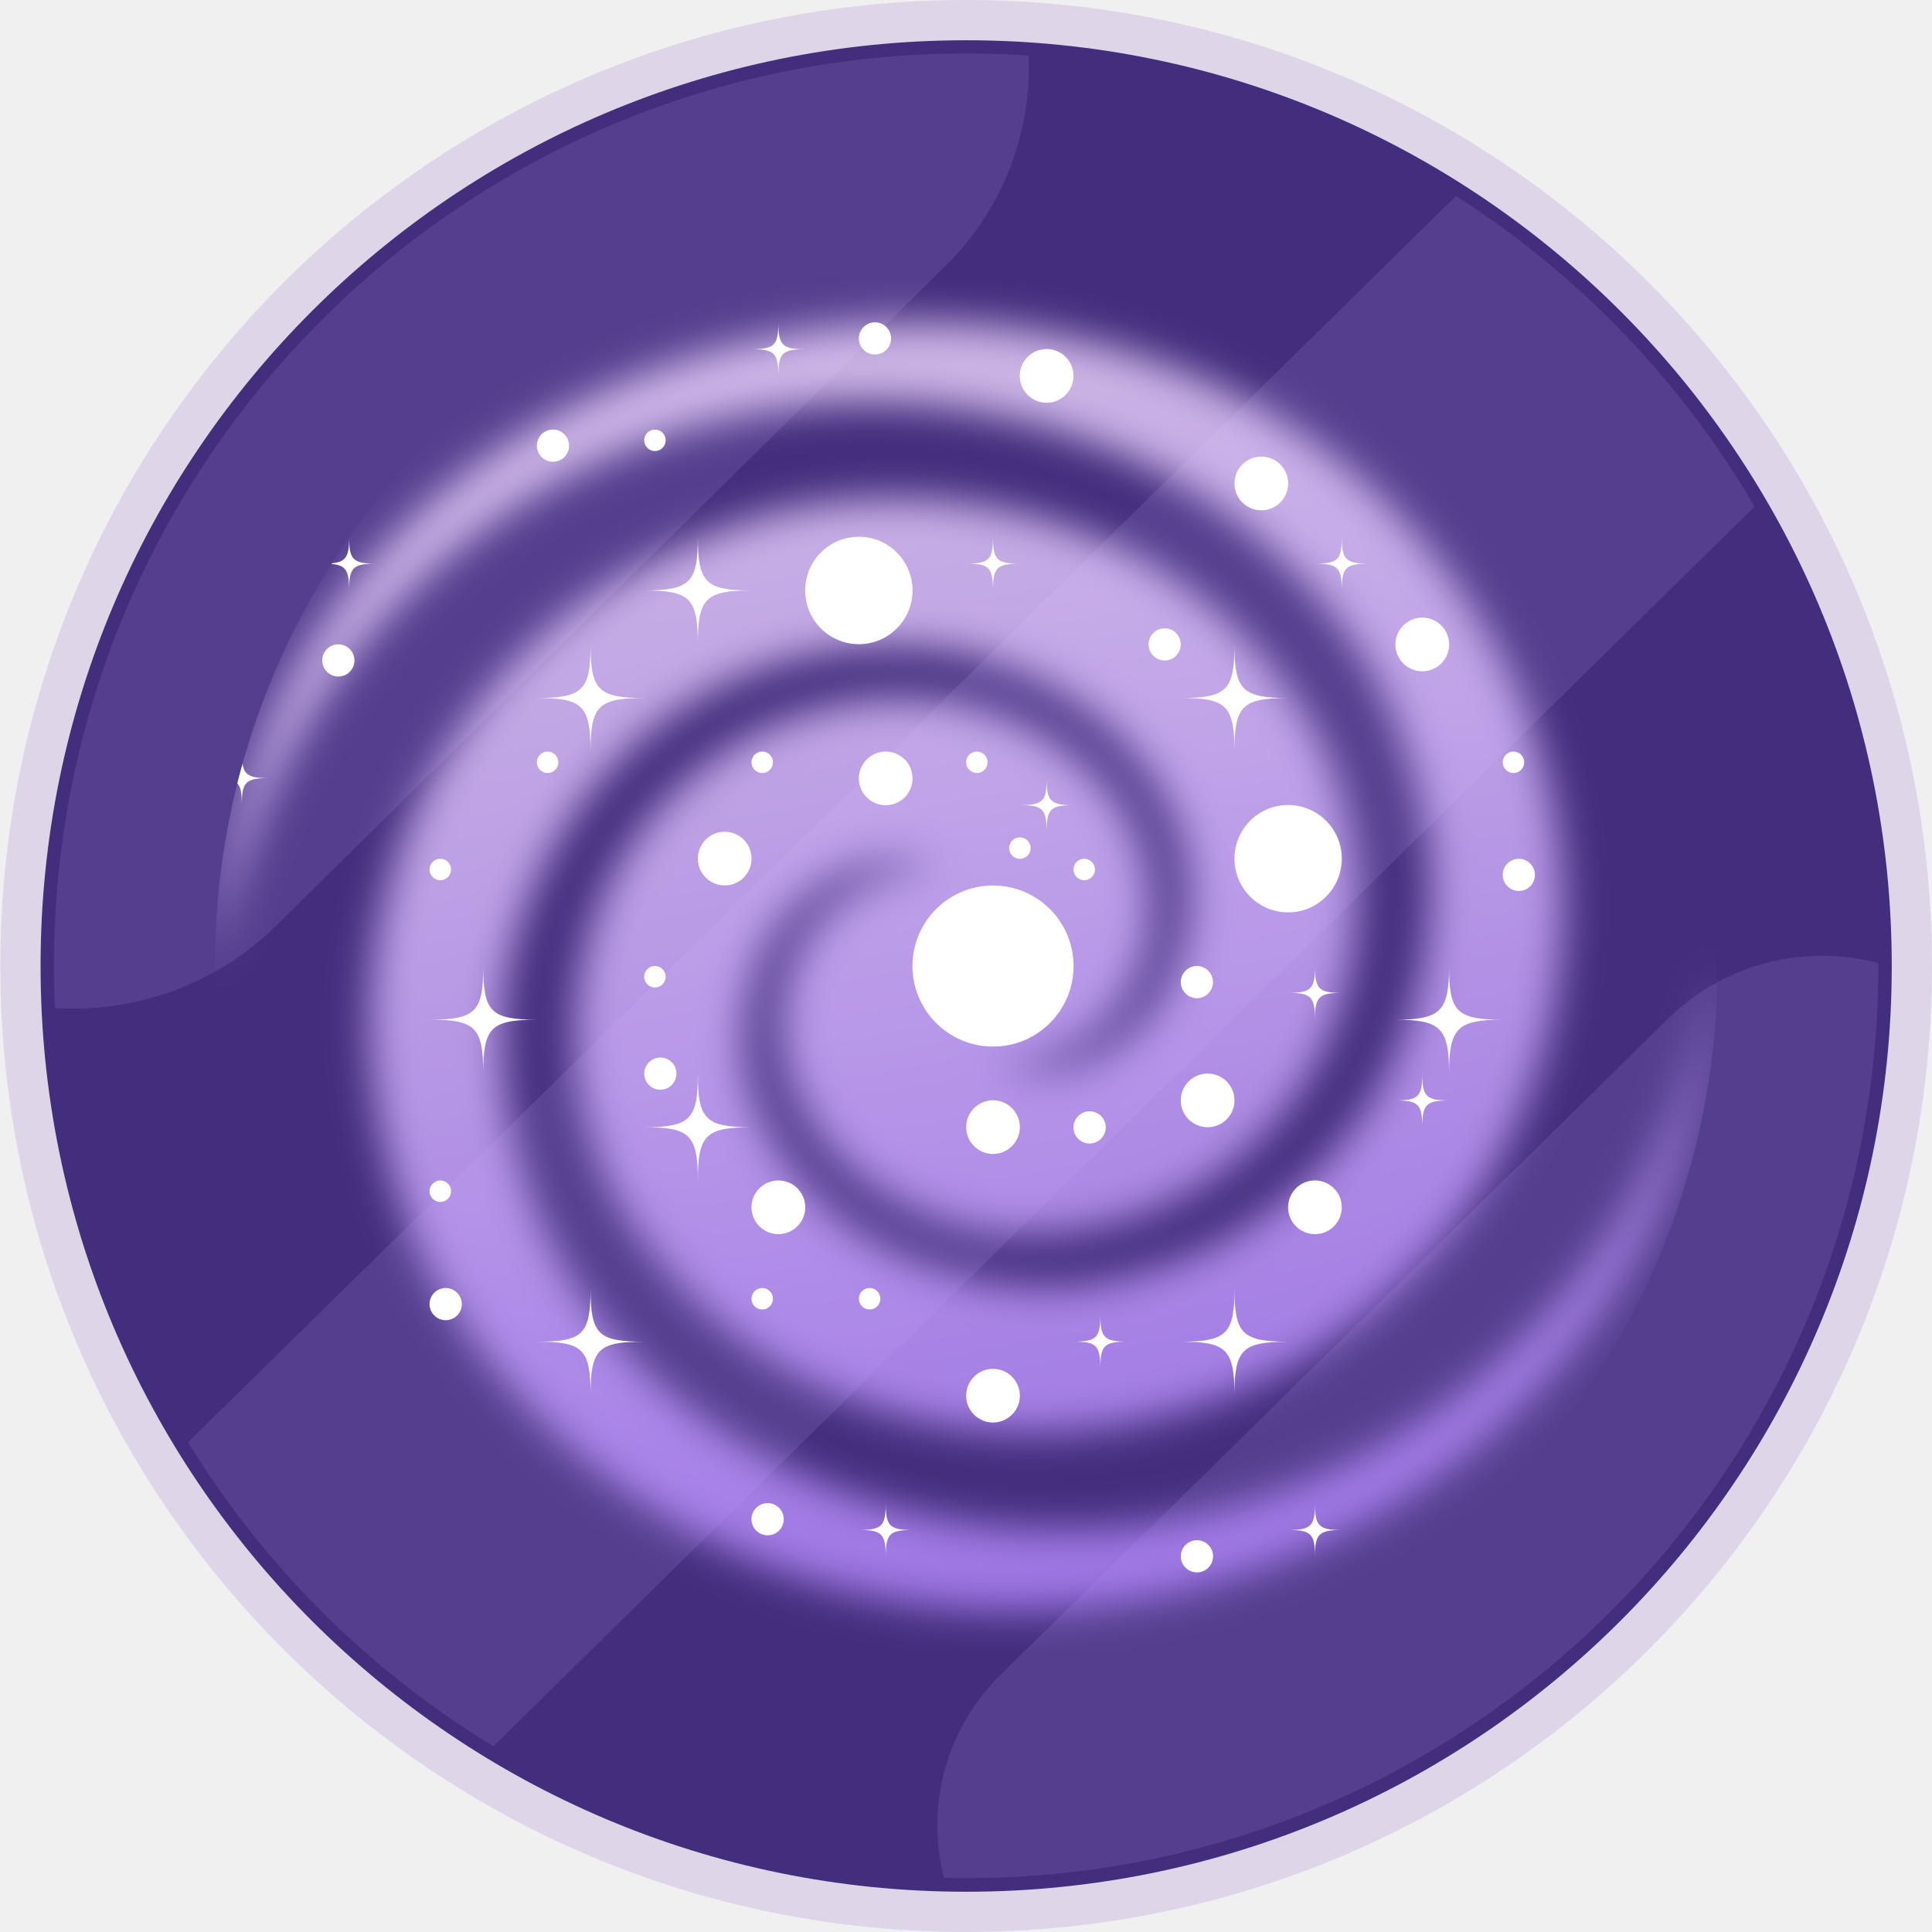
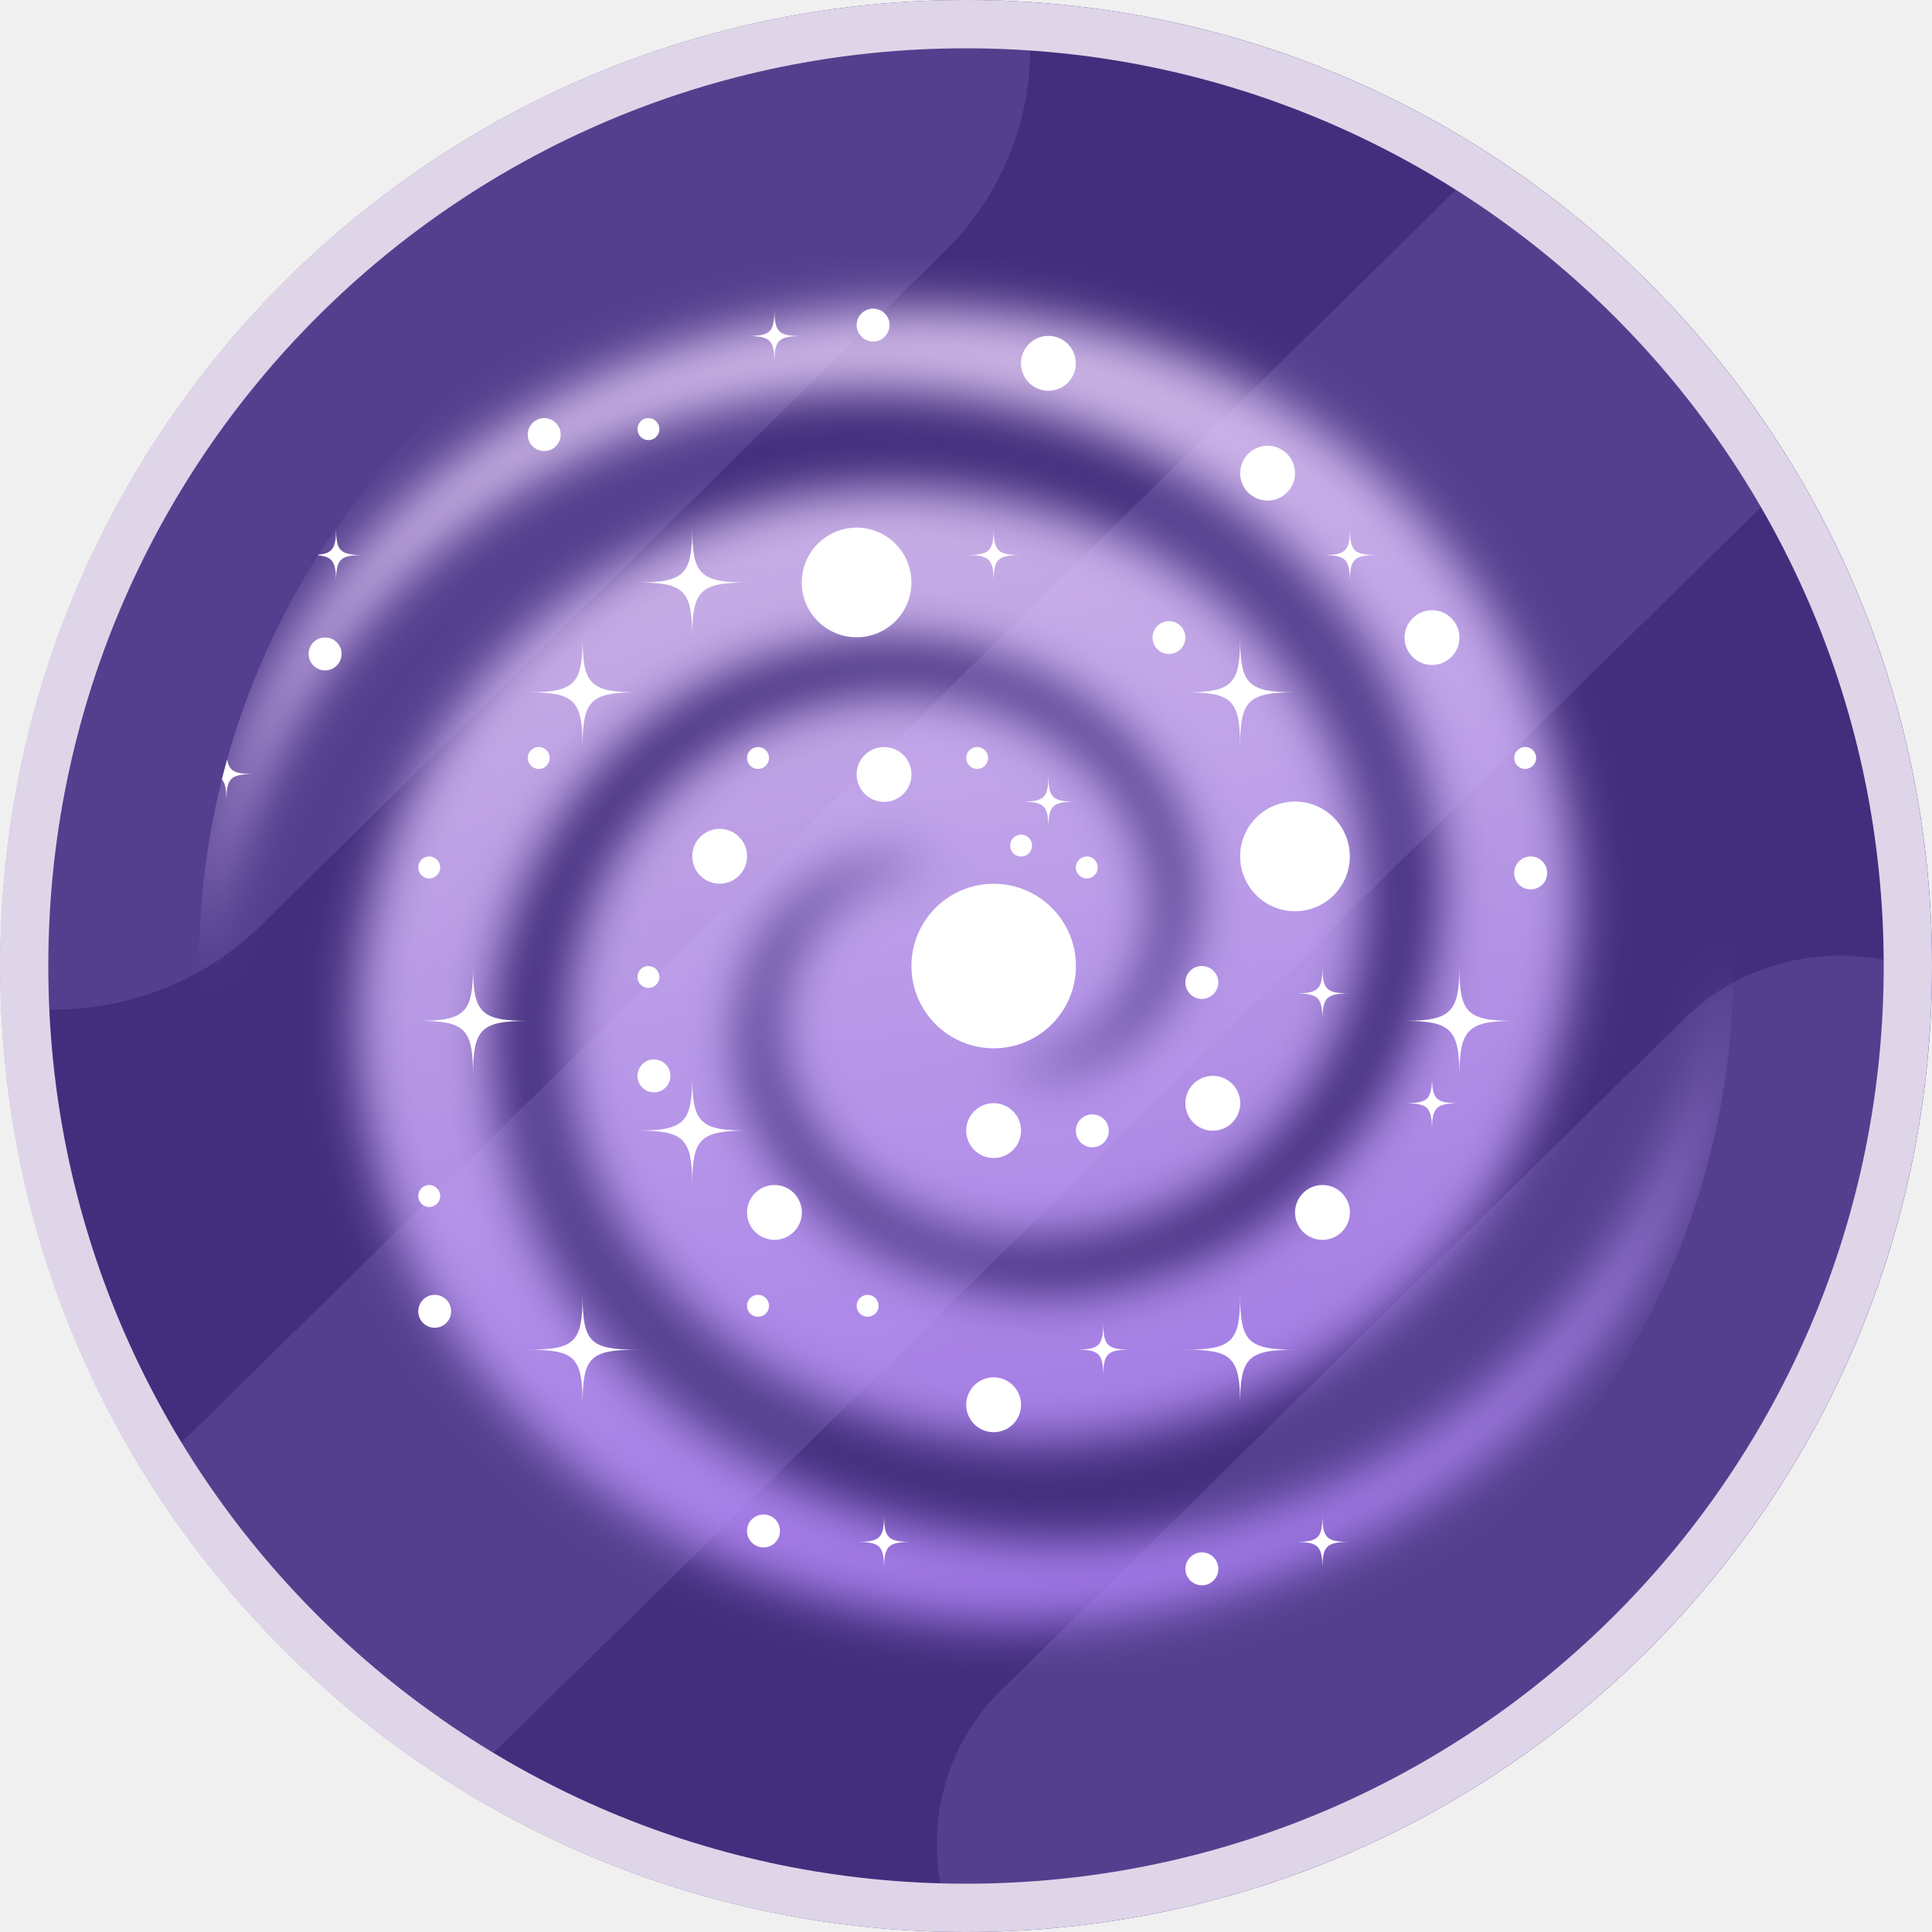
- <svg xmlns="http://www.w3.org/2000/svg" width="24" height="24" viewBox="0 0 24 24" fill="none">
-   <g clip-path="url(#clip0_33104_16237)">
-     <rect x="0.254" y="0.25" width="23.496" height="23.5" rx="11.748" fill="#432E7D" stroke="#DFD5E9" stroke-width="0.5" />
-     <mask id="mask0_33104_16237" style="mask-type:alpha" maskUnits="userSpaceOnUse" x="0" y="0" width="24" height="24">
-       <path d="M0.67 11.997C0.67 5.738 5.744 0.664 12.002 0.664C18.26 0.664 23.333 5.738 23.333 11.997C23.333 18.257 18.26 23.331 12.002 23.331C5.744 23.331 0.67 18.257 0.67 11.997Z" fill="#4F2783" />
+ <svg xmlns="http://www.w3.org/2000/svg" width="20" height="20" viewBox="0 0 20 20" fill="none">
+   <g clip-path="url(#clip0_447_34451)">
+     <path d="M10.002 0H10.002C4.48 0 0.004 4.476 0.004 9.998V10.002C0.004 15.524 4.48 20 10.002 20H10.002C15.524 20 20.001 15.524 20.001 10.002V9.998C20.001 4.476 15.524 0 10.002 0Z" fill="#432E7D" />
+     <mask id="mask0_447_34451" style="mask-type:alpha" maskUnits="userSpaceOnUse" x="0" y="0" width="20" height="20">
+       <path d="M0.358 9.998C0.358 4.671 4.676 0.352 10.002 0.352C15.328 0.352 19.646 4.671 19.646 9.998C19.646 15.325 15.328 19.643 10.002 19.643C4.676 19.643 0.358 15.325 0.358 9.998Z" fill="#4F2783" />
    </mask>
-     <g mask="url(#mask0_33104_16237)">
-       <path fill-rule="evenodd" clip-rule="evenodd" d="M20.726 12.651C21.78 11.614 23.489 11.614 24.543 12.651C25.597 13.687 25.597 15.367 24.543 16.402L16.252 24.551C15.198 25.587 13.489 25.587 12.435 24.551C11.381 23.515 11.381 21.835 12.435 20.799L20.726 12.651ZM18.562 1.968C19.616 0.932 21.325 0.932 22.379 1.968C23.433 3.004 23.433 4.684 22.379 5.72L5.821 21.995C4.767 23.031 3.058 23.031 2.004 21.995C0.95 20.959 0.95 19.279 2.004 18.243L18.562 1.968ZM11.736 -1.645C10.343 -3.014 8.085 -3.014 6.692 -1.645L-1.618 6.546C-3.01 7.915 -3.01 10.134 -1.618 11.503C-0.225 12.872 2.033 12.872 3.426 11.503L11.736 3.312C13.129 1.943 13.129 -0.276 11.736 -1.645Z" fill="#543F8E" />
-       <mask id="mask1_33104_16237" style="mask-type:alpha" maskUnits="userSpaceOnUse" x="2" y="2" width="20" height="20">
-         <path d="M2.67 12.001C2.67 6.847 6.848 2.668 12.002 2.668C17.156 2.668 21.334 6.847 21.334 12.001C21.334 17.156 17.156 21.335 12.002 21.335C6.848 21.335 2.67 17.156 2.67 12.001Z" fill="#4F2783" />
+     <g mask="url(#mask0_447_34451)">
+       <path fill-rule="evenodd" clip-rule="evenodd" d="M17.427 10.554C18.324 9.672 19.779 9.672 20.676 10.554C21.573 11.435 21.573 12.865 20.676 13.747L13.62 20.682C12.723 21.564 11.268 21.564 10.371 20.682C9.474 19.8 9.474 18.37 10.371 17.489L17.427 10.554ZM15.585 1.462C16.482 0.58 17.937 0.58 18.834 1.462C19.731 2.344 19.731 3.774 18.834 4.655L4.742 18.506C3.845 19.388 2.391 19.388 1.493 18.506C0.596 17.624 0.596 16.195 1.493 15.313L15.585 1.462ZM9.776 -1.613C8.591 -2.778 6.669 -2.778 5.484 -1.613L-1.589 5.358C-2.774 6.523 -2.774 8.412 -1.589 9.577C-0.403 10.742 1.518 10.742 2.704 9.577L9.776 2.606C10.961 1.441 10.961 -0.448 9.776 -1.613Z" fill="#543F8E" />
+       <mask id="mask1_447_34451" style="mask-type:alpha" maskUnits="userSpaceOnUse" x="2" y="2" width="16" height="16">
+         <path d="M2.06 10.001C2.06 5.614 5.616 2.058 10.002 2.058C14.388 2.058 17.944 5.614 17.944 10.001C17.944 14.388 14.388 17.944 10.002 17.944C5.616 17.944 2.06 14.388 2.06 10.001Z" fill="#4F2783" />
      </mask>
-       <g mask="url(#mask1_33104_16237)">
-         <g filter="url(#filter0_f_33104_16237)">
-           <path d="M18.704 8.279C19.604 10.072 19.401 11.761 19.408 11.67C19.358 11.953 19.386 13.202 18.365 14.817C15.785 18.605 10.519 18.686 8.122 15.589C6.478 13.575 6.896 10.411 9.379 9.108L9.426 9.085C11.234 8.238 12.505 8.954 12.584 8.967C14.02 9.612 14.195 10.717 14.21 10.737C14.199 10.683 14.235 10.844 14.235 10.848L14.242 10.898C14.392 11.785 14.038 12.228 13.892 12.476C13.981 12.359 13.431 13.255 12.373 13.222C12.995 13.454 13.52 13.175 13.517 13.175C13.52 13.175 13.695 13.098 13.831 13.007C13.827 13.01 13.906 12.953 13.909 12.953C14.388 12.621 14.628 12.117 14.742 11.57C14.738 11.593 14.985 10.649 14.363 9.716C14.363 9.719 14.27 9.575 14.27 9.578C14.181 9.491 13.892 8.937 12.931 8.45C12.155 8.077 11.541 8.053 11.427 8.037C11.427 8.037 11.416 8.037 11.409 8.037C9.937 7.946 8.651 8.483 7.718 9.407C6.239 10.891 6.235 12.742 6.26 12.46C5.86 18.703 14.688 21.577 19.444 16.08C21.037 14.239 21.276 12.188 21.334 11.996C20.719 20.12 10.473 22.676 5.982 16.799C5.717 16.446 5.617 16.258 5.567 16.191C5.567 16.194 4.353 14.404 4.635 11.949C4.635 11.959 4.653 11.815 4.653 11.811C4.935 9.914 5.821 8.964 5.871 8.849C5.867 8.853 6.042 8.628 6.042 8.628C6.328 8.289 6.364 8.255 6.589 8.037C7.768 6.861 9.394 6.445 9.411 6.435C9.24 6.475 11.423 5.683 13.813 6.767L13.963 6.838C13.902 6.808 14.731 7.164 15.478 7.939C16.057 8.54 16.3 9.041 16.328 9.085C16.317 9.064 16.757 9.763 16.85 10.817C16.882 11.261 16.853 11.529 16.8 11.892C16.8 11.889 16.761 12.107 16.746 12.164C16.75 12.154 16.707 12.329 16.707 12.332C15.935 14.975 13.073 15.956 11.226 14.938L11.133 14.888C9.84 14.176 9.279 12.668 10.119 11.519C10.119 11.513 10.251 11.355 10.205 11.412C10.619 10.962 11.133 10.764 11.644 10.784C11.637 10.78 11.68 10.797 11.527 10.743C11.008 10.586 10.555 10.804 10.53 10.811C10.533 10.811 10.523 10.814 10.515 10.817C10.519 10.817 10.365 10.881 10.273 10.938C10.276 10.938 10.205 10.979 10.133 11.029C9.437 11.523 9.322 12.221 9.304 12.261C9.304 12.261 9.297 12.298 9.301 12.265C9.283 12.349 9.247 12.51 9.24 12.591C9.24 12.587 9.229 12.621 9.222 12.963C9.222 12.96 9.222 13.01 9.222 13.014C9.222 13.01 9.179 13.588 9.722 14.401C9.719 14.397 9.733 14.418 9.733 14.418C10.001 14.777 10.448 15.24 10.869 15.442C10.866 15.442 10.887 15.452 10.887 15.452C10.883 15.452 11.069 15.549 11.108 15.566C10.905 15.472 12.402 16.312 14.031 15.848C13.963 15.868 14.227 15.794 14.27 15.784C14.245 15.791 14.62 15.68 14.817 15.586C14.663 15.653 15.849 15.23 16.693 14.142C16.693 14.146 16.789 14.018 16.793 14.014C16.789 14.021 16.864 13.917 16.864 13.914C16.753 14.072 17.639 13.01 17.747 11.429L17.75 11.368C17.75 11.371 17.754 11.314 17.754 11.314C17.747 11.472 17.947 10.129 17.121 8.504C17.139 8.53 16.593 7.281 14.971 6.186C10.426 3.372 3.92 5.666 2.67 11.993C2.67 11.993 2.677 11.899 2.688 11.721C3.231 3.389 15.056 1.139 18.704 8.279Z" fill="url(#paint0_linear_33104_16237)" fill-opacity="0.8" />
+       <g mask="url(#mask1_447_34451)">
+         <g filter="url(#filter0_f_447_34451)">
+           <path d="M15.706 6.833C16.472 8.359 16.299 9.797 16.305 9.72C16.263 9.96 16.287 11.023 15.417 12.398C13.222 15.621 8.74 15.69 6.7 13.055C5.301 11.34 5.657 8.648 7.77 7.539L7.81 7.519C9.348 6.798 10.431 7.407 10.498 7.419C11.72 7.967 11.869 8.908 11.881 8.925C11.872 8.879 11.902 9.016 11.902 9.019L11.908 9.062C12.036 9.817 11.735 10.194 11.611 10.405C11.687 10.305 11.218 11.069 10.318 11.04C10.847 11.237 11.294 11 11.291 11C11.294 11 11.443 10.934 11.559 10.857C11.556 10.86 11.623 10.811 11.626 10.811C12.033 10.528 12.237 10.1 12.334 9.634C12.331 9.654 12.541 8.851 12.012 8.056C12.012 8.059 11.933 7.936 11.933 7.939C11.857 7.865 11.611 7.393 10.793 6.979C10.133 6.661 9.61 6.641 9.513 6.627C9.513 6.627 9.503 6.627 9.497 6.627C8.245 6.55 7.15 7.007 6.356 7.793C5.098 9.056 5.095 10.631 5.116 10.391C4.775 15.704 12.289 18.151 16.336 13.472C17.692 11.906 17.895 10.16 17.944 9.997C17.421 16.911 8.701 19.086 4.879 14.084C4.654 13.784 4.569 13.624 4.526 13.567C4.526 13.569 3.492 12.046 3.732 9.957C3.732 9.965 3.748 9.842 3.748 9.839C3.988 8.225 4.742 7.416 4.784 7.319C4.781 7.322 4.93 7.13 4.93 7.13C5.174 6.841 5.204 6.813 5.396 6.627C6.399 5.627 7.782 5.272 7.798 5.264C7.652 5.298 9.509 4.623 11.544 5.547L11.671 5.607C11.62 5.581 12.325 5.884 12.96 6.544C13.453 7.056 13.66 7.482 13.684 7.519C13.675 7.502 14.049 8.096 14.128 8.994C14.155 9.371 14.131 9.599 14.085 9.908C14.085 9.905 14.052 10.091 14.04 10.14C14.043 10.131 14.007 10.28 14.007 10.283C13.35 12.532 10.914 13.367 9.342 12.5L9.263 12.457C8.162 11.852 7.685 10.568 8.4 9.591C8.4 9.585 8.512 9.451 8.473 9.499C8.825 9.116 9.263 8.948 9.698 8.965C9.692 8.962 9.728 8.976 9.598 8.931C9.157 8.796 8.771 8.982 8.749 8.988C8.752 8.988 8.743 8.991 8.737 8.994C8.74 8.994 8.609 9.048 8.53 9.096C8.533 9.096 8.473 9.131 8.412 9.174C7.819 9.594 7.722 10.188 7.706 10.223C7.706 10.223 7.7 10.254 7.703 10.225C7.688 10.297 7.658 10.434 7.652 10.503C7.652 10.5 7.643 10.528 7.636 10.82C7.636 10.817 7.636 10.86 7.636 10.863C7.636 10.86 7.6 11.351 8.062 12.043C8.059 12.04 8.071 12.057 8.071 12.057C8.299 12.363 8.679 12.758 9.038 12.929C9.035 12.929 9.053 12.938 9.053 12.938C9.05 12.938 9.208 13.021 9.242 13.035C9.069 12.955 10.343 13.669 11.729 13.275C11.671 13.292 11.896 13.229 11.933 13.221C11.912 13.226 12.231 13.132 12.398 13.052C12.267 13.109 13.277 12.749 13.994 11.823C13.994 11.826 14.076 11.717 14.079 11.714C14.076 11.72 14.14 11.632 14.14 11.629C14.046 11.763 14.8 10.86 14.891 9.514L14.894 9.462C14.894 9.465 14.897 9.417 14.897 9.417C14.891 9.551 15.062 8.408 14.359 7.024C14.374 7.047 13.909 5.984 12.529 5.052C8.661 2.657 3.124 4.609 2.06 9.994C2.06 9.994 2.066 9.914 2.075 9.762C2.537 2.671 12.602 0.756 15.706 6.833Z" fill="url(#paint0_linear_447_34451)" fill-opacity="0.8" />
        </g>
-         <path d="M8.669 6.668C8.669 7.231 8.58 7.335 8.002 7.335C8.566 7.335 8.669 7.424 8.669 8.002C8.669 7.439 8.758 7.335 9.336 7.335C8.758 7.335 8.669 7.231 8.669 6.668Z" fill="white" />
-         <path d="M7.336 8.004C7.336 8.567 7.247 8.671 6.669 8.671C7.232 8.671 7.336 8.76 7.336 9.338C7.336 8.774 7.425 8.671 8.003 8.671C7.425 8.671 7.336 8.567 7.336 8.004Z" fill="white" />
-         <path d="M15.335 16C15.335 16.563 15.246 16.667 14.668 16.667C15.231 16.667 15.335 16.756 15.335 17.334C15.335 16.77 15.424 16.667 16.002 16.667C15.424 16.667 15.335 16.563 15.335 16Z" fill="white" />
-         <path d="M8.669 13.336C8.669 13.899 8.58 14.003 8.002 14.003C8.566 14.003 8.669 14.092 8.669 14.669C8.669 14.107 8.758 14.003 9.336 14.003C8.758 14.003 8.669 13.899 8.669 13.336Z" fill="white" />
-         <path d="M13.002 9.668C13.002 9.95 12.957 10.002 12.668 10.002C12.95 10.002 13.002 10.046 13.002 10.335C13.002 10.053 13.046 10.002 13.335 10.002C13.046 10.002 13.002 9.95 13.002 9.668Z" fill="white" />
-         <path d="M12.335 6.668C12.335 6.95 12.291 7.002 12.002 7.002C12.283 7.002 12.335 7.046 12.335 7.335C12.335 7.054 12.38 7.002 12.669 7.002C12.38 7.002 12.335 6.95 12.335 6.668Z" fill="white" />
-         <path d="M16.335 12C16.335 12.282 16.29 12.334 16.001 12.334C16.283 12.334 16.335 12.378 16.335 12.667C16.335 12.386 16.379 12.334 16.668 12.334C16.379 12.334 16.335 12.282 16.335 12Z" fill="white" />
-         <path d="M17.668 13.336C17.668 13.618 17.624 13.67 17.334 13.67C17.616 13.67 17.668 13.714 17.668 14.003C17.668 13.722 17.713 13.67 18.002 13.67C17.713 13.67 17.668 13.618 17.668 13.336Z" fill="white" />
-         <path d="M13.669 16.332C13.669 16.614 13.624 16.666 13.335 16.666C13.617 16.666 13.669 16.71 13.669 16.999C13.669 16.718 13.713 16.666 14.002 16.666C13.713 16.666 13.669 16.614 13.669 16.332Z" fill="white" />
-         <path d="M11.003 18.672C11.003 18.954 10.958 19.006 10.669 19.006C10.951 19.006 11.003 19.05 11.003 19.339C11.003 19.058 11.047 19.006 11.336 19.006C11.047 19.006 11.003 18.954 11.003 18.672Z" fill="white" />
-         <path d="M16.335 18.672C16.335 18.954 16.29 19.006 16.001 19.006C16.283 19.006 16.335 19.05 16.335 19.339C16.335 19.058 16.379 19.006 16.668 19.006C16.379 19.006 16.335 18.954 16.335 18.672Z" fill="white" />
-         <path d="M4.337 6.668C4.337 6.95 4.292 7.002 4.003 7.002C4.285 7.002 4.337 7.046 4.337 7.335C4.337 7.054 4.381 7.002 4.67 7.002C4.381 7.002 4.337 6.95 4.337 6.668Z" fill="white" />
-         <path d="M9.669 4.004C9.669 4.286 9.625 4.338 9.335 4.338C9.617 4.338 9.669 4.382 9.669 4.671C9.669 4.389 9.714 4.338 10.003 4.338C9.714 4.338 9.669 4.286 9.669 4.004Z" fill="white" />
-         <path d="M16.668 6.668C16.668 6.95 16.624 7.002 16.334 7.002C16.616 7.002 16.668 7.046 16.668 7.335C16.668 7.054 16.713 7.002 17.002 7.002C16.713 7.002 16.668 6.95 16.668 6.668Z" fill="white" />
-         <path d="M3.004 9.332C3.004 9.614 2.959 9.666 2.67 9.666C2.952 9.666 3.004 9.71 3.004 9.999C3.004 9.718 3.048 9.666 3.337 9.666C3.048 9.666 3.004 9.614 3.004 9.332Z" fill="white" />
-         <path d="M15.335 8.004C15.335 8.567 15.246 8.671 14.668 8.671C15.231 8.671 15.335 8.76 15.335 9.338C15.335 8.774 15.424 8.671 16.002 8.671C15.424 8.671 15.335 8.567 15.335 8.004Z" fill="white" />
-         <path d="M6.003 12C6.003 12.563 5.914 12.667 5.336 12.667C5.9 12.667 6.003 12.756 6.003 13.334C6.003 12.771 6.092 12.667 6.67 12.667C6.092 12.667 6.003 12.563 6.003 12Z" fill="white" />
-         <path d="M10.669 8.002C11.037 8.002 11.336 7.703 11.336 7.335C11.336 6.967 11.037 6.668 10.669 6.668C10.3 6.668 10.002 6.967 10.002 7.335C10.002 7.703 10.3 8.002 10.669 8.002Z" fill="white" />
-         <path d="M16.001 11.334C16.369 11.334 16.668 11.035 16.668 10.667C16.668 10.299 16.369 10 16.001 10C15.633 10 15.335 10.299 15.335 10.667C15.335 11.035 15.633 11.334 16.001 11.334Z" fill="white" />
-         <path d="M12.336 13.001C12.888 13.001 13.336 12.553 13.336 12C13.336 11.448 12.888 11 12.336 11C11.783 11 11.335 11.448 11.335 12C11.335 12.553 11.783 13.001 12.336 13.001Z" fill="white" />
-         <path d="M7.336 16C7.336 16.576 7.245 16.667 6.669 16.667C7.245 16.667 7.336 16.758 7.336 17.334C7.336 16.758 7.427 16.667 8.003 16.667C7.427 16.667 7.336 16.576 7.336 16Z" fill="white" />
-         <path d="M15.668 6.339C15.852 6.339 16.002 6.19 16.002 6.006C16.002 5.821 15.852 5.672 15.668 5.672C15.484 5.672 15.335 5.821 15.335 6.006C15.335 6.19 15.484 6.339 15.668 6.339Z" fill="white" />
-         <path d="M17.668 8.339C17.852 8.339 18.002 8.19 18.002 8.006C18.002 7.821 17.852 7.672 17.668 7.672C17.484 7.672 17.334 7.821 17.334 8.006C17.334 8.19 17.484 8.339 17.668 8.339Z" fill="white" />
-         <path d="M16.335 15.331C16.519 15.331 16.668 15.182 16.668 14.998C16.668 14.813 16.519 14.664 16.335 14.664C16.15 14.664 16.001 14.813 16.001 14.998C16.001 15.182 16.15 15.331 16.335 15.331Z" fill="white" />
-         <path d="M9.669 15.331C9.853 15.331 10.003 15.182 10.003 14.998C10.003 14.813 9.853 14.664 9.669 14.664C9.485 14.664 9.335 14.813 9.335 14.998C9.335 15.182 9.485 15.331 9.669 15.331Z" fill="white" />
-         <path d="M11.003 10.003C11.187 10.003 11.336 9.854 11.336 9.67C11.336 9.485 11.187 9.336 11.003 9.336C10.818 9.336 10.669 9.485 10.669 9.67C10.669 9.854 10.818 10.003 11.003 10.003Z" fill="white" />
-         <path d="M9.003 10.999C9.187 10.999 9.336 10.85 9.336 10.666C9.336 10.481 9.187 10.332 9.003 10.332C8.818 10.332 8.669 10.481 8.669 10.666C8.669 10.85 8.818 10.999 9.003 10.999Z" fill="white" />
-         <path d="M4.203 8.404C4.314 8.404 4.403 8.315 4.403 8.204C4.403 8.094 4.314 8.004 4.203 8.004C4.093 8.004 4.003 8.094 4.003 8.204C4.003 8.315 4.093 8.404 4.203 8.404Z" fill="white" />
-         <path d="M6.869 5.736C6.98 5.736 7.069 5.647 7.069 5.536C7.069 5.426 6.98 5.336 6.869 5.336C6.759 5.336 6.669 5.426 6.669 5.536C6.669 5.647 6.759 5.736 6.869 5.736Z" fill="white" />
-         <path d="M10.869 4.404C10.98 4.404 11.069 4.315 11.069 4.204C11.069 4.094 10.98 4.004 10.869 4.004C10.759 4.004 10.669 4.094 10.669 4.204C10.669 4.315 10.759 4.404 10.869 4.404Z" fill="white" />
-         <path d="M14.468 8.205C14.578 8.205 14.668 8.115 14.668 8.005C14.668 7.894 14.578 7.805 14.468 7.805C14.357 7.805 14.268 7.894 14.268 8.005C14.268 8.115 14.357 8.205 14.468 8.205Z" fill="white" />
-         <path d="M18.867 11.068C18.978 11.068 19.067 10.979 19.067 10.868C19.067 10.758 18.978 10.668 18.867 10.668C18.757 10.668 18.667 10.758 18.667 10.868C18.667 10.979 18.757 11.068 18.867 11.068Z" fill="white" />
-         <path d="M14.868 12.4C14.979 12.4 15.068 12.311 15.068 12.2C15.068 12.09 14.979 12 14.868 12C14.758 12 14.668 12.09 14.668 12.2C14.668 12.311 14.758 12.4 14.868 12.4Z" fill="white" />
-         <path d="M13.536 14.205C13.646 14.205 13.736 14.116 13.736 14.005C13.736 13.894 13.646 13.805 13.536 13.805C13.425 13.805 13.335 13.894 13.335 14.005C13.335 14.116 13.425 14.205 13.536 14.205Z" fill="white" />
-         <path d="M8.203 13.537C8.314 13.537 8.403 13.447 8.403 13.337C8.403 13.226 8.314 13.137 8.203 13.137C8.093 13.137 8.003 13.226 8.003 13.337C8.003 13.447 8.093 13.537 8.203 13.537Z" fill="white" />
-         <path d="M14.869 19.533C14.979 19.533 15.069 19.444 15.069 19.333C15.069 19.222 14.979 19.133 14.869 19.133C14.758 19.133 14.668 19.222 14.668 19.333C14.668 19.444 14.758 19.533 14.869 19.533Z" fill="white" />
-         <path d="M9.536 19.072C9.646 19.072 9.736 18.983 9.736 18.872C9.736 18.762 9.646 18.672 9.536 18.672C9.425 18.672 9.335 18.762 9.335 18.872C9.335 18.983 9.425 19.072 9.536 19.072Z" fill="white" />
-         <path d="M5.537 16.4C5.647 16.4 5.737 16.311 5.737 16.2C5.737 16.09 5.647 16 5.537 16C5.426 16 5.336 16.09 5.336 16.2C5.336 16.311 5.426 16.4 5.537 16.4Z" fill="white" />
-         <path d="M13.002 5.003C13.186 5.003 13.335 4.854 13.335 4.67C13.335 4.485 13.186 4.336 13.002 4.336C12.817 4.336 12.668 4.485 12.668 4.67C12.668 4.854 12.817 5.003 13.002 5.003Z" fill="white" />
-         <path d="M10.802 16.267C10.876 16.267 10.936 16.207 10.936 16.134C10.936 16.06 10.876 16 10.802 16C10.729 16 10.669 16.06 10.669 16.134C10.669 16.207 10.729 16.267 10.802 16.267Z" fill="white" />
-         <path d="M13.468 10.935C13.542 10.935 13.602 10.875 13.602 10.801C13.602 10.728 13.542 10.668 13.468 10.668C13.395 10.668 13.335 10.728 13.335 10.801C13.335 10.875 13.395 10.935 13.468 10.935Z" fill="white" />
-         <path d="M18.8 9.603C18.874 9.603 18.934 9.543 18.934 9.469C18.934 9.396 18.874 9.336 18.8 9.336C18.727 9.336 18.667 9.396 18.667 9.469C18.667 9.543 18.727 9.603 18.8 9.603Z" fill="white" />
-         <path d="M12.135 9.603C12.209 9.603 12.268 9.543 12.268 9.469C12.268 9.396 12.209 9.336 12.135 9.336C12.061 9.336 12.002 9.396 12.002 9.469C12.002 9.543 12.061 9.603 12.135 9.603Z" fill="white" />
-         <path d="M12.669 10.669C12.743 10.669 12.803 10.61 12.803 10.536C12.803 10.462 12.743 10.402 12.669 10.402C12.595 10.402 12.536 10.462 12.536 10.536C12.536 10.61 12.595 10.669 12.669 10.669Z" fill="white" />
-         <path d="M9.469 16.267C9.543 16.267 9.602 16.207 9.602 16.134C9.602 16.06 9.543 16 9.469 16C9.395 16 9.335 16.06 9.335 16.134C9.335 16.207 9.395 16.267 9.469 16.267Z" fill="white" />
-         <path d="M8.136 12.267C8.21 12.267 8.269 12.207 8.269 12.133C8.269 12.06 8.21 12 8.136 12C8.062 12 8.002 12.06 8.002 12.133C8.002 12.207 8.062 12.267 8.136 12.267Z" fill="white" />
-         <path d="M9.469 9.603C9.543 9.603 9.602 9.543 9.602 9.469C9.602 9.396 9.543 9.336 9.469 9.336C9.395 9.336 9.335 9.396 9.335 9.469C9.335 9.543 9.395 9.603 9.469 9.603Z" fill="white" />
-         <path d="M6.802 9.603C6.876 9.603 6.936 9.543 6.936 9.469C6.936 9.396 6.876 9.336 6.802 9.336C6.729 9.336 6.669 9.396 6.669 9.469C6.669 9.543 6.729 9.603 6.802 9.603Z" fill="white" />
-         <path d="M8.136 5.603C8.21 5.603 8.269 5.543 8.269 5.469C8.269 5.396 8.21 5.336 8.136 5.336C8.062 5.336 8.002 5.396 8.002 5.469C8.002 5.543 8.062 5.603 8.136 5.603Z" fill="white" />
-         <path d="M5.47 10.935C5.544 10.935 5.603 10.875 5.603 10.801C5.603 10.728 5.544 10.668 5.47 10.668C5.396 10.668 5.336 10.728 5.336 10.801C5.336 10.875 5.396 10.935 5.47 10.935Z" fill="white" />
-         <path d="M5.47 14.931C5.544 14.931 5.603 14.871 5.603 14.797C5.603 14.724 5.544 14.664 5.47 14.664C5.396 14.664 5.336 14.724 5.336 14.797C5.336 14.871 5.396 14.931 5.47 14.931Z" fill="white" />
-         <path d="M15.002 14.003C15.186 14.003 15.335 13.854 15.335 13.67C15.335 13.485 15.186 13.336 15.002 13.336C14.817 13.336 14.668 13.485 14.668 13.67C14.668 13.854 14.817 14.003 15.002 14.003Z" fill="white" />
-         <path d="M12.335 14.335C12.519 14.335 12.669 14.186 12.669 14.002C12.669 13.817 12.519 13.668 12.335 13.668C12.151 13.668 12.002 13.817 12.002 14.002C12.002 14.186 12.151 14.335 12.335 14.335Z" fill="white" />
-         <path d="M12.335 17.671C12.519 17.671 12.669 17.522 12.669 17.338C12.669 17.153 12.519 17.004 12.335 17.004C12.151 17.004 12.002 17.153 12.002 17.338C12.002 17.522 12.151 17.671 12.335 17.671Z" fill="white" />
-         <path d="M18.001 12C18.001 12.563 17.897 12.667 17.334 12.667C17.897 12.667 18.001 12.771 18.001 13.334C18.001 12.771 18.105 12.667 18.668 12.667C18.085 12.667 18.001 12.563 18.001 12Z" fill="white" />
+         <path d="M7.166 5.462C7.166 5.941 7.09 6.03 6.599 6.03C7.078 6.03 7.166 6.105 7.166 6.597C7.166 6.118 7.242 6.03 7.734 6.03C7.242 6.03 7.166 5.941 7.166 5.462Z" fill="white" />
+         <path d="M6.031 6.599C6.031 7.078 5.955 7.167 5.463 7.167C5.943 7.167 6.031 7.242 6.031 7.734C6.031 7.255 6.107 7.167 6.598 7.167C6.107 7.167 6.031 7.078 6.031 6.599Z" fill="white" />
+         <path d="M12.838 13.404C12.838 13.883 12.763 13.972 12.271 13.972C12.75 13.972 12.838 14.047 12.838 14.539C12.838 14.06 12.914 13.972 13.406 13.972C12.914 13.972 12.838 13.883 12.838 13.404Z" fill="white" />
+         <path d="M7.166 11.137C7.166 11.616 7.09 11.704 6.599 11.704C7.078 11.704 7.166 11.78 7.166 12.272C7.166 11.793 7.242 11.704 7.734 11.704C7.242 11.704 7.166 11.616 7.166 11.137Z" fill="white" />
+         <path d="M10.853 8.015C10.853 8.255 10.816 8.299 10.569 8.299C10.809 8.299 10.853 8.337 10.853 8.583C10.853 8.343 10.891 8.299 11.137 8.299C10.891 8.299 10.853 8.255 10.853 8.015Z" fill="white" />
+         <path d="M10.286 5.462C10.286 5.702 10.248 5.746 10.002 5.746C10.242 5.746 10.286 5.784 10.286 6.03C10.286 5.79 10.324 5.746 10.57 5.746C10.324 5.746 10.286 5.702 10.286 5.462Z" fill="white" />
+         <path d="M13.69 10C13.69 10.24 13.652 10.284 13.406 10.284C13.646 10.284 13.69 10.322 13.69 10.568C13.69 10.328 13.727 10.284 13.974 10.284C13.727 10.284 13.69 10.24 13.69 10Z" fill="white" />
+         <path d="M14.824 11.137C14.824 11.377 14.787 11.421 14.54 11.421C14.78 11.421 14.824 11.459 14.824 11.705C14.824 11.465 14.862 11.421 15.108 11.421C14.862 11.421 14.824 11.377 14.824 11.137Z" fill="white" />
+         <path d="M11.421 13.687C11.421 13.927 11.383 13.971 11.137 13.971C11.377 13.971 11.421 14.009 11.421 14.255C11.421 14.015 11.459 13.971 11.705 13.971C11.459 13.971 11.421 13.927 11.421 13.687Z" fill="white" />
+         <path d="M9.152 15.678C9.152 15.918 9.114 15.962 8.868 15.962C9.108 15.962 9.152 16 9.152 16.246C9.152 16.006 9.19 15.962 9.436 15.962C9.19 15.962 9.152 15.918 9.152 15.678Z" fill="white" />
+         <path d="M13.69 15.678C13.69 15.918 13.652 15.962 13.406 15.962C13.646 15.962 13.69 16 13.69 16.246C13.69 16.006 13.727 15.962 13.974 15.962C13.727 15.962 13.69 15.918 13.69 15.678Z" fill="white" />
+         <path d="M3.479 5.462C3.479 5.702 3.441 5.746 3.195 5.746C3.435 5.746 3.479 5.784 3.479 6.03C3.479 5.79 3.517 5.746 3.763 5.746C3.517 5.746 3.479 5.702 3.479 5.462Z" fill="white" />
+         <path d="M8.017 3.195C8.017 3.435 7.98 3.479 7.733 3.479C7.973 3.479 8.017 3.517 8.017 3.763C8.017 3.523 8.055 3.479 8.301 3.479C8.055 3.479 8.017 3.435 8.017 3.195Z" fill="white" />
+         <path d="M13.974 5.462C13.974 5.702 13.936 5.746 13.69 5.746C13.93 5.746 13.974 5.784 13.974 6.03C13.974 5.79 14.012 5.746 14.258 5.746C14.012 5.746 13.974 5.702 13.974 5.462Z" fill="white" />
+         <path d="M2.344 7.729C2.344 7.969 2.306 8.013 2.06 8.013C2.3 8.013 2.344 8.051 2.344 8.297C2.344 8.058 2.382 8.013 2.628 8.013C2.382 8.013 2.344 7.969 2.344 7.729Z" fill="white" />
+         <path d="M12.838 6.599C12.838 7.078 12.763 7.167 12.271 7.167C12.75 7.167 12.838 7.242 12.838 7.734C12.838 7.255 12.914 7.167 13.406 7.167C12.914 7.167 12.838 7.078 12.838 6.599Z" fill="white" />
+         <path d="M4.897 10C4.897 10.479 4.821 10.568 4.33 10.568C4.809 10.568 4.897 10.643 4.897 11.135C4.897 10.656 4.973 10.568 5.465 10.568C4.973 10.568 4.897 10.479 4.897 10Z" fill="white" />
+         <path d="M8.868 6.597C9.181 6.597 9.435 6.343 9.435 6.03C9.435 5.716 9.181 5.462 8.868 5.462C8.554 5.462 8.3 5.716 8.3 6.03C8.3 6.343 8.554 6.597 8.868 6.597Z" fill="white" />
+         <path d="M13.406 9.433C13.719 9.433 13.973 9.179 13.973 8.865C13.973 8.552 13.719 8.298 13.406 8.298C13.092 8.298 12.838 8.552 12.838 8.865C12.838 9.179 13.092 9.433 13.406 9.433Z" fill="white" />
+         <path d="M10.287 10.852C10.757 10.852 11.138 10.47 11.138 10C11.138 9.53 10.757 9.149 10.287 9.149C9.816 9.149 9.435 9.53 9.435 10C9.435 10.47 9.816 10.852 10.287 10.852Z" fill="white" />
+         <path d="M6.031 13.404C6.031 13.894 5.953 13.972 5.463 13.972C5.953 13.972 6.031 14.049 6.031 14.539C6.031 14.049 6.108 13.972 6.598 13.972C6.108 13.972 6.031 13.894 6.031 13.404Z" fill="white" />
+         <path d="M13.122 5.182C13.279 5.182 13.406 5.055 13.406 4.898C13.406 4.742 13.279 4.614 13.122 4.614C12.966 4.614 12.838 4.742 12.838 4.898C12.838 5.055 12.966 5.182 13.122 5.182Z" fill="white" />
+         <path d="M14.824 6.884C14.981 6.884 15.108 6.757 15.108 6.601C15.108 6.444 14.981 6.317 14.824 6.317C14.668 6.317 14.54 6.444 14.54 6.601C14.54 6.757 14.668 6.884 14.824 6.884Z" fill="white" />
+         <path d="M13.69 12.835C13.847 12.835 13.974 12.708 13.974 12.551C13.974 12.395 13.847 12.267 13.69 12.267C13.533 12.267 13.406 12.395 13.406 12.551C13.406 12.708 13.533 12.835 13.69 12.835Z" fill="white" />
+         <path d="M8.017 12.835C8.174 12.835 8.301 12.708 8.301 12.551C8.301 12.395 8.174 12.267 8.017 12.267C7.861 12.267 7.733 12.395 7.733 12.551C7.733 12.708 7.861 12.835 8.017 12.835Z" fill="white" />
+         <path d="M9.152 8.301C9.309 8.301 9.436 8.173 9.436 8.017C9.436 7.86 9.309 7.733 9.152 7.733C8.995 7.733 8.868 7.86 8.868 8.017C8.868 8.173 8.995 8.301 9.152 8.301Z" fill="white" />
+         <path d="M7.45 9.148C7.607 9.148 7.734 9.021 7.734 8.864C7.734 8.708 7.607 8.58 7.45 8.58C7.293 8.58 7.166 8.708 7.166 8.864C7.166 9.021 7.293 9.148 7.45 9.148Z" fill="white" />
+         <path d="M3.365 6.94C3.459 6.94 3.536 6.864 3.536 6.769C3.536 6.675 3.459 6.599 3.365 6.599C3.271 6.599 3.195 6.675 3.195 6.769C3.195 6.864 3.271 6.94 3.365 6.94Z" fill="white" />
+         <path d="M5.634 4.669C5.728 4.669 5.804 4.593 5.804 4.499C5.804 4.405 5.728 4.328 5.634 4.328C5.54 4.328 5.463 4.405 5.463 4.499C5.463 4.593 5.54 4.669 5.634 4.669Z" fill="white" />
+         <path d="M9.038 3.536C9.132 3.536 9.209 3.459 9.209 3.365C9.209 3.271 9.132 3.195 9.038 3.195C8.944 3.195 8.868 3.271 8.868 3.365C8.868 3.459 8.944 3.536 9.038 3.536Z" fill="white" />
+         <path d="M12.101 6.77C12.195 6.77 12.271 6.694 12.271 6.6C12.271 6.506 12.195 6.43 12.101 6.43C12.007 6.43 11.931 6.506 11.931 6.6C11.931 6.694 12.007 6.77 12.101 6.77Z" fill="white" />
+         <path d="M15.845 9.207C15.939 9.207 16.016 9.131 16.016 9.037C16.016 8.943 15.939 8.866 15.845 8.866C15.751 8.866 15.675 8.943 15.675 9.037C15.675 9.131 15.751 9.207 15.845 9.207Z" fill="white" />
+         <path d="M12.441 10.341C12.535 10.341 12.612 10.264 12.612 10.17C12.612 10.076 12.535 10 12.441 10C12.347 10 12.271 10.076 12.271 10.17C12.271 10.264 12.347 10.341 12.441 10.341Z" fill="white" />
+         <path d="M11.308 11.877C11.402 11.877 11.478 11.8 11.478 11.706C11.478 11.612 11.402 11.536 11.308 11.536C11.213 11.536 11.137 11.612 11.137 11.706C11.137 11.8 11.213 11.877 11.308 11.877Z" fill="white" />
+         <path d="M6.769 11.308C6.864 11.308 6.94 11.232 6.94 11.138C6.94 11.044 6.864 10.967 6.769 10.967C6.675 10.967 6.599 11.044 6.599 11.138C6.599 11.232 6.675 11.308 6.769 11.308Z" fill="white" />
+         <path d="M12.442 16.411C12.536 16.411 12.612 16.335 12.612 16.241C12.612 16.147 12.536 16.07 12.442 16.07C12.348 16.07 12.271 16.147 12.271 16.241C12.271 16.335 12.348 16.411 12.442 16.411Z" fill="white" />
+         <path d="M7.904 16.019C7.998 16.019 8.074 15.943 8.074 15.848C8.074 15.754 7.998 15.678 7.904 15.678C7.81 15.678 7.733 15.754 7.733 15.848C7.733 15.943 7.81 16.019 7.904 16.019Z" fill="white" />
+         <path d="M4.5 13.745C4.594 13.745 4.67 13.669 4.67 13.575C4.67 13.48 4.594 13.404 4.5 13.404C4.406 13.404 4.33 13.48 4.33 13.575C4.33 13.669 4.406 13.745 4.5 13.745Z" fill="white" />
+         <path d="M10.853 4.045C11.01 4.045 11.137 3.918 11.137 3.761C11.137 3.604 11.01 3.477 10.853 3.477C10.697 3.477 10.569 3.604 10.569 3.761C10.569 3.918 10.697 4.045 10.853 4.045Z" fill="white" />
+         <path d="M8.981 13.631C9.044 13.631 9.095 13.581 9.095 13.518C9.095 13.455 9.044 13.404 8.981 13.404C8.919 13.404 8.868 13.455 8.868 13.518C8.868 13.581 8.919 13.631 8.981 13.631Z" fill="white" />
+         <path d="M11.251 9.094C11.313 9.094 11.364 9.043 11.364 8.98C11.364 8.917 11.313 8.866 11.251 8.866C11.188 8.866 11.137 8.917 11.137 8.98C11.137 9.043 11.188 9.094 11.251 9.094Z" fill="white" />
+         <path d="M15.788 7.96C15.851 7.96 15.902 7.909 15.902 7.846C15.902 7.784 15.851 7.733 15.788 7.733C15.726 7.733 15.675 7.784 15.675 7.846C15.675 7.909 15.726 7.96 15.788 7.96Z" fill="white" />
+         <path d="M10.116 7.96C10.178 7.96 10.229 7.909 10.229 7.846C10.229 7.784 10.178 7.733 10.116 7.733C10.053 7.733 10.002 7.784 10.002 7.846C10.002 7.909 10.053 7.96 10.116 7.96Z" fill="white" />
+         <path d="M10.57 8.867C10.633 8.867 10.684 8.817 10.684 8.754C10.684 8.691 10.633 8.64 10.57 8.64C10.507 8.64 10.457 8.691 10.457 8.754C10.457 8.817 10.507 8.867 10.57 8.867Z" fill="white" />
+         <path d="M7.847 13.631C7.91 13.631 7.961 13.581 7.961 13.518C7.961 13.455 7.91 13.404 7.847 13.404C7.784 13.404 7.733 13.455 7.733 13.518C7.733 13.581 7.784 13.631 7.847 13.631Z" fill="white" />
+         <path d="M6.712 10.227C6.775 10.227 6.826 10.176 6.826 10.114C6.826 10.051 6.775 10 6.712 10C6.649 10 6.599 10.051 6.599 10.114C6.599 10.176 6.649 10.227 6.712 10.227Z" fill="white" />
+         <path d="M7.847 7.96C7.91 7.96 7.961 7.909 7.961 7.846C7.961 7.784 7.91 7.733 7.847 7.733C7.784 7.733 7.733 7.784 7.733 7.846C7.733 7.909 7.784 7.96 7.847 7.96Z" fill="white" />
+         <path d="M5.577 7.96C5.64 7.96 5.691 7.909 5.691 7.846C5.691 7.784 5.64 7.733 5.577 7.733C5.514 7.733 5.463 7.784 5.463 7.846C5.463 7.909 5.514 7.96 5.577 7.96Z" fill="white" />
+         <path d="M6.712 4.556C6.775 4.556 6.826 4.505 6.826 4.442C6.826 4.379 6.775 4.328 6.712 4.328C6.649 4.328 6.599 4.379 6.599 4.442C6.599 4.505 6.649 4.556 6.712 4.556Z" fill="white" />
+         <path d="M4.443 9.094C4.506 9.094 4.557 9.043 4.557 8.98C4.557 8.917 4.506 8.866 4.443 8.866C4.38 8.866 4.33 8.917 4.33 8.98C4.33 9.043 4.38 9.094 4.443 9.094Z" fill="white" />
+         <path d="M4.443 12.495C4.506 12.495 4.557 12.444 4.557 12.381C4.557 12.318 4.506 12.267 4.443 12.267C4.38 12.267 4.33 12.318 4.33 12.381C4.33 12.444 4.38 12.495 4.443 12.495Z" fill="white" />
+         <path d="M12.555 11.705C12.712 11.705 12.839 11.578 12.839 11.421C12.839 11.264 12.712 11.137 12.555 11.137C12.398 11.137 12.271 11.264 12.271 11.421C12.271 11.578 12.398 11.705 12.555 11.705Z" fill="white" />
+         <path d="M10.286 11.988C10.443 11.988 10.57 11.86 10.57 11.704C10.57 11.547 10.443 11.42 10.286 11.42C10.129 11.42 10.002 11.547 10.002 11.704C10.002 11.86 10.129 11.988 10.286 11.988Z" fill="white" />
+         <path d="M10.286 14.826C10.443 14.826 10.57 14.699 10.57 14.543C10.57 14.386 10.443 14.258 10.286 14.258C10.129 14.258 10.002 14.386 10.002 14.543C10.002 14.699 10.129 14.826 10.286 14.826Z" fill="white" />
+         <path d="M15.108 10C15.108 10.479 15.019 10.568 14.54 10.568C15.019 10.568 15.108 10.656 15.108 11.135C15.108 10.656 15.197 10.568 15.675 10.568C15.179 10.568 15.108 10.479 15.108 10Z" fill="white" />
      </g>
    </g>
+     <path d="M10 0.25H10C15.385 0.25 19.75 4.614 19.75 9.998V10.002C19.75 15.386 15.385 19.75 10 19.75H10C4.615 19.75 0.25 15.386 0.25 10.002V9.998C0.25 4.614 4.615 0.25 10 0.25Z" stroke="#DFD5E9" stroke-width="0.5" />
  </g>
  <defs>
-     <filter id="filter0_f_33104_16237" x="2.17" y="3.504" width="19.664" height="17" filterUnits="userSpaceOnUse" color-interpolation-filters="sRGB">
+     <filter id="filter0_f_447_34451" x="1.56" y="2.695" width="16.884" height="14.617" filterUnits="userSpaceOnUse" color-interpolation-filters="sRGB">
      <feFlood flood-opacity="0" result="BackgroundImageFix" />
      <feBlend mode="normal" in="SourceGraphic" in2="BackgroundImageFix" result="shape" />
-       <feGaussianBlur stdDeviation="0.25" result="effect1_foregroundBlur_33104_16237" />
+       <feGaussianBlur stdDeviation="0.25" result="effect1_foregroundBlur_447_34451" />
    </filter>
-     <linearGradient id="paint0_linear_33104_16237" x1="16.668" y1="20.004" x2="13.653" y2="4.479" gradientUnits="userSpaceOnUse">
+     <linearGradient id="paint0_linear_447_34451" x1="13.973" y1="16.812" x2="11.407" y2="3.599" gradientUnits="userSpaceOnUse">
      <stop stop-color="#B283FF" />
      <stop offset="1" stop-color="#EDD5FF" />
    </linearGradient>
-     <clipPath id="clip0_33104_16237">
-       <rect width="24" height="24" fill="white" />
+     <clipPath id="clip0_447_34451">
+       <rect width="20" height="20" fill="white" />
    </clipPath>
  </defs>
</svg>
